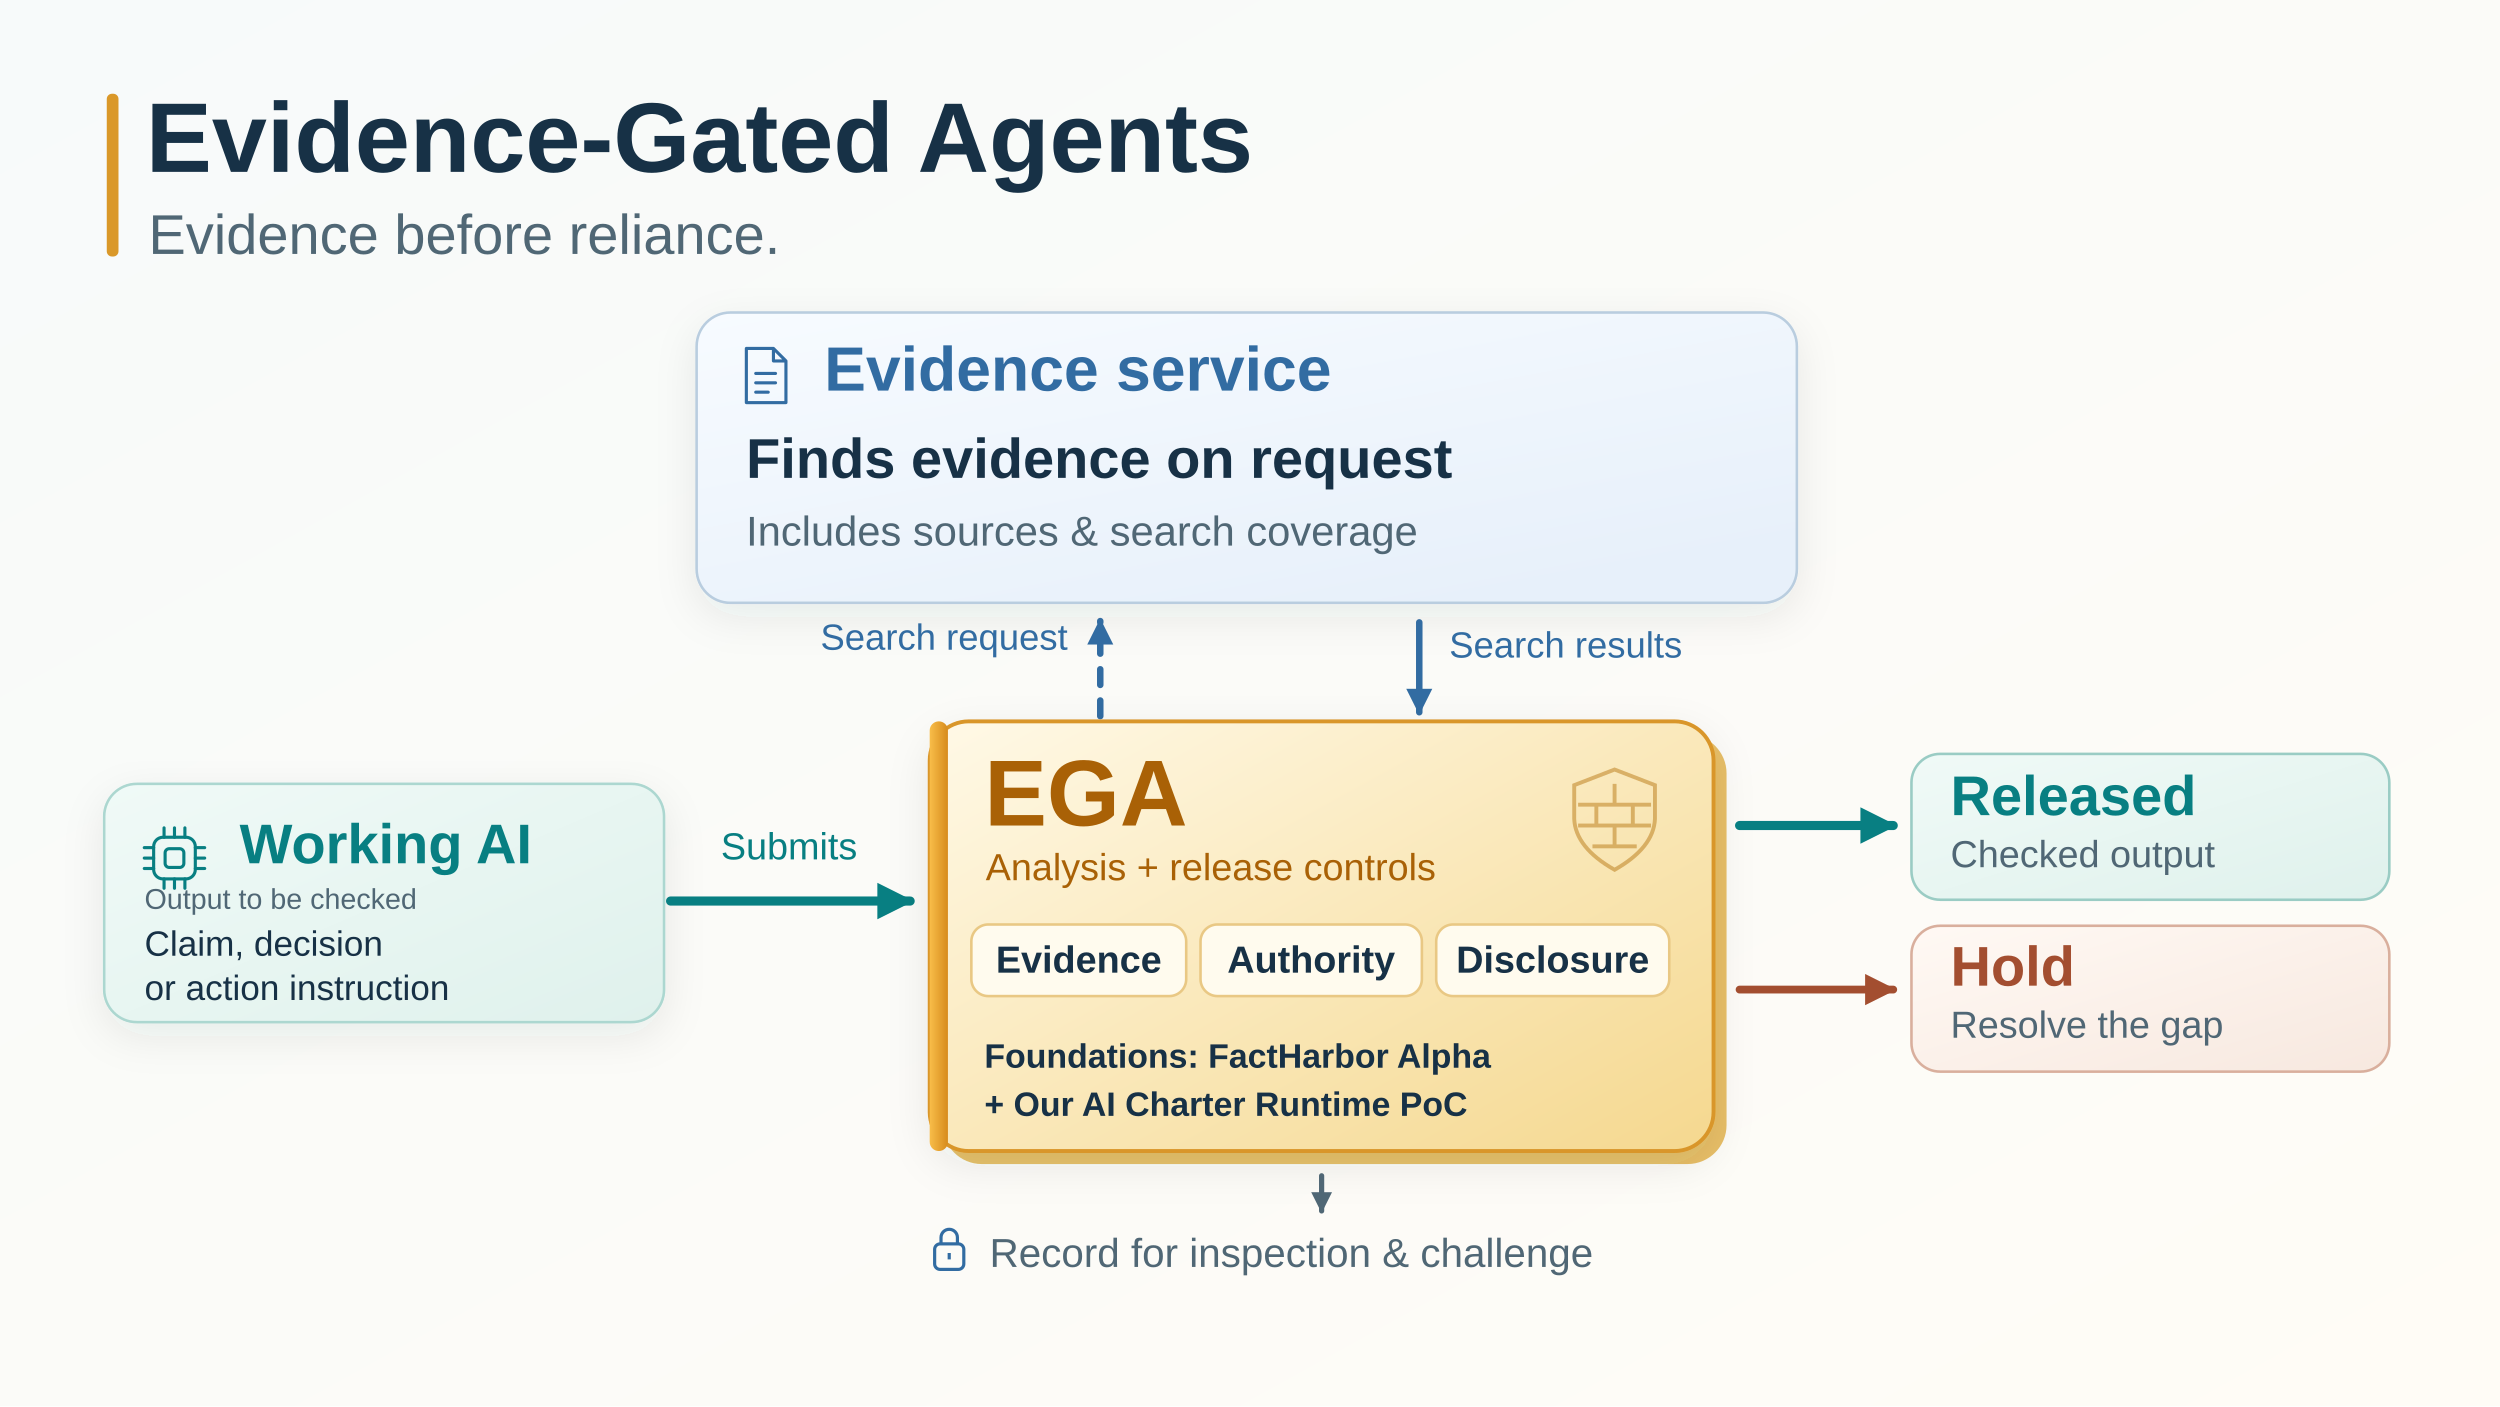
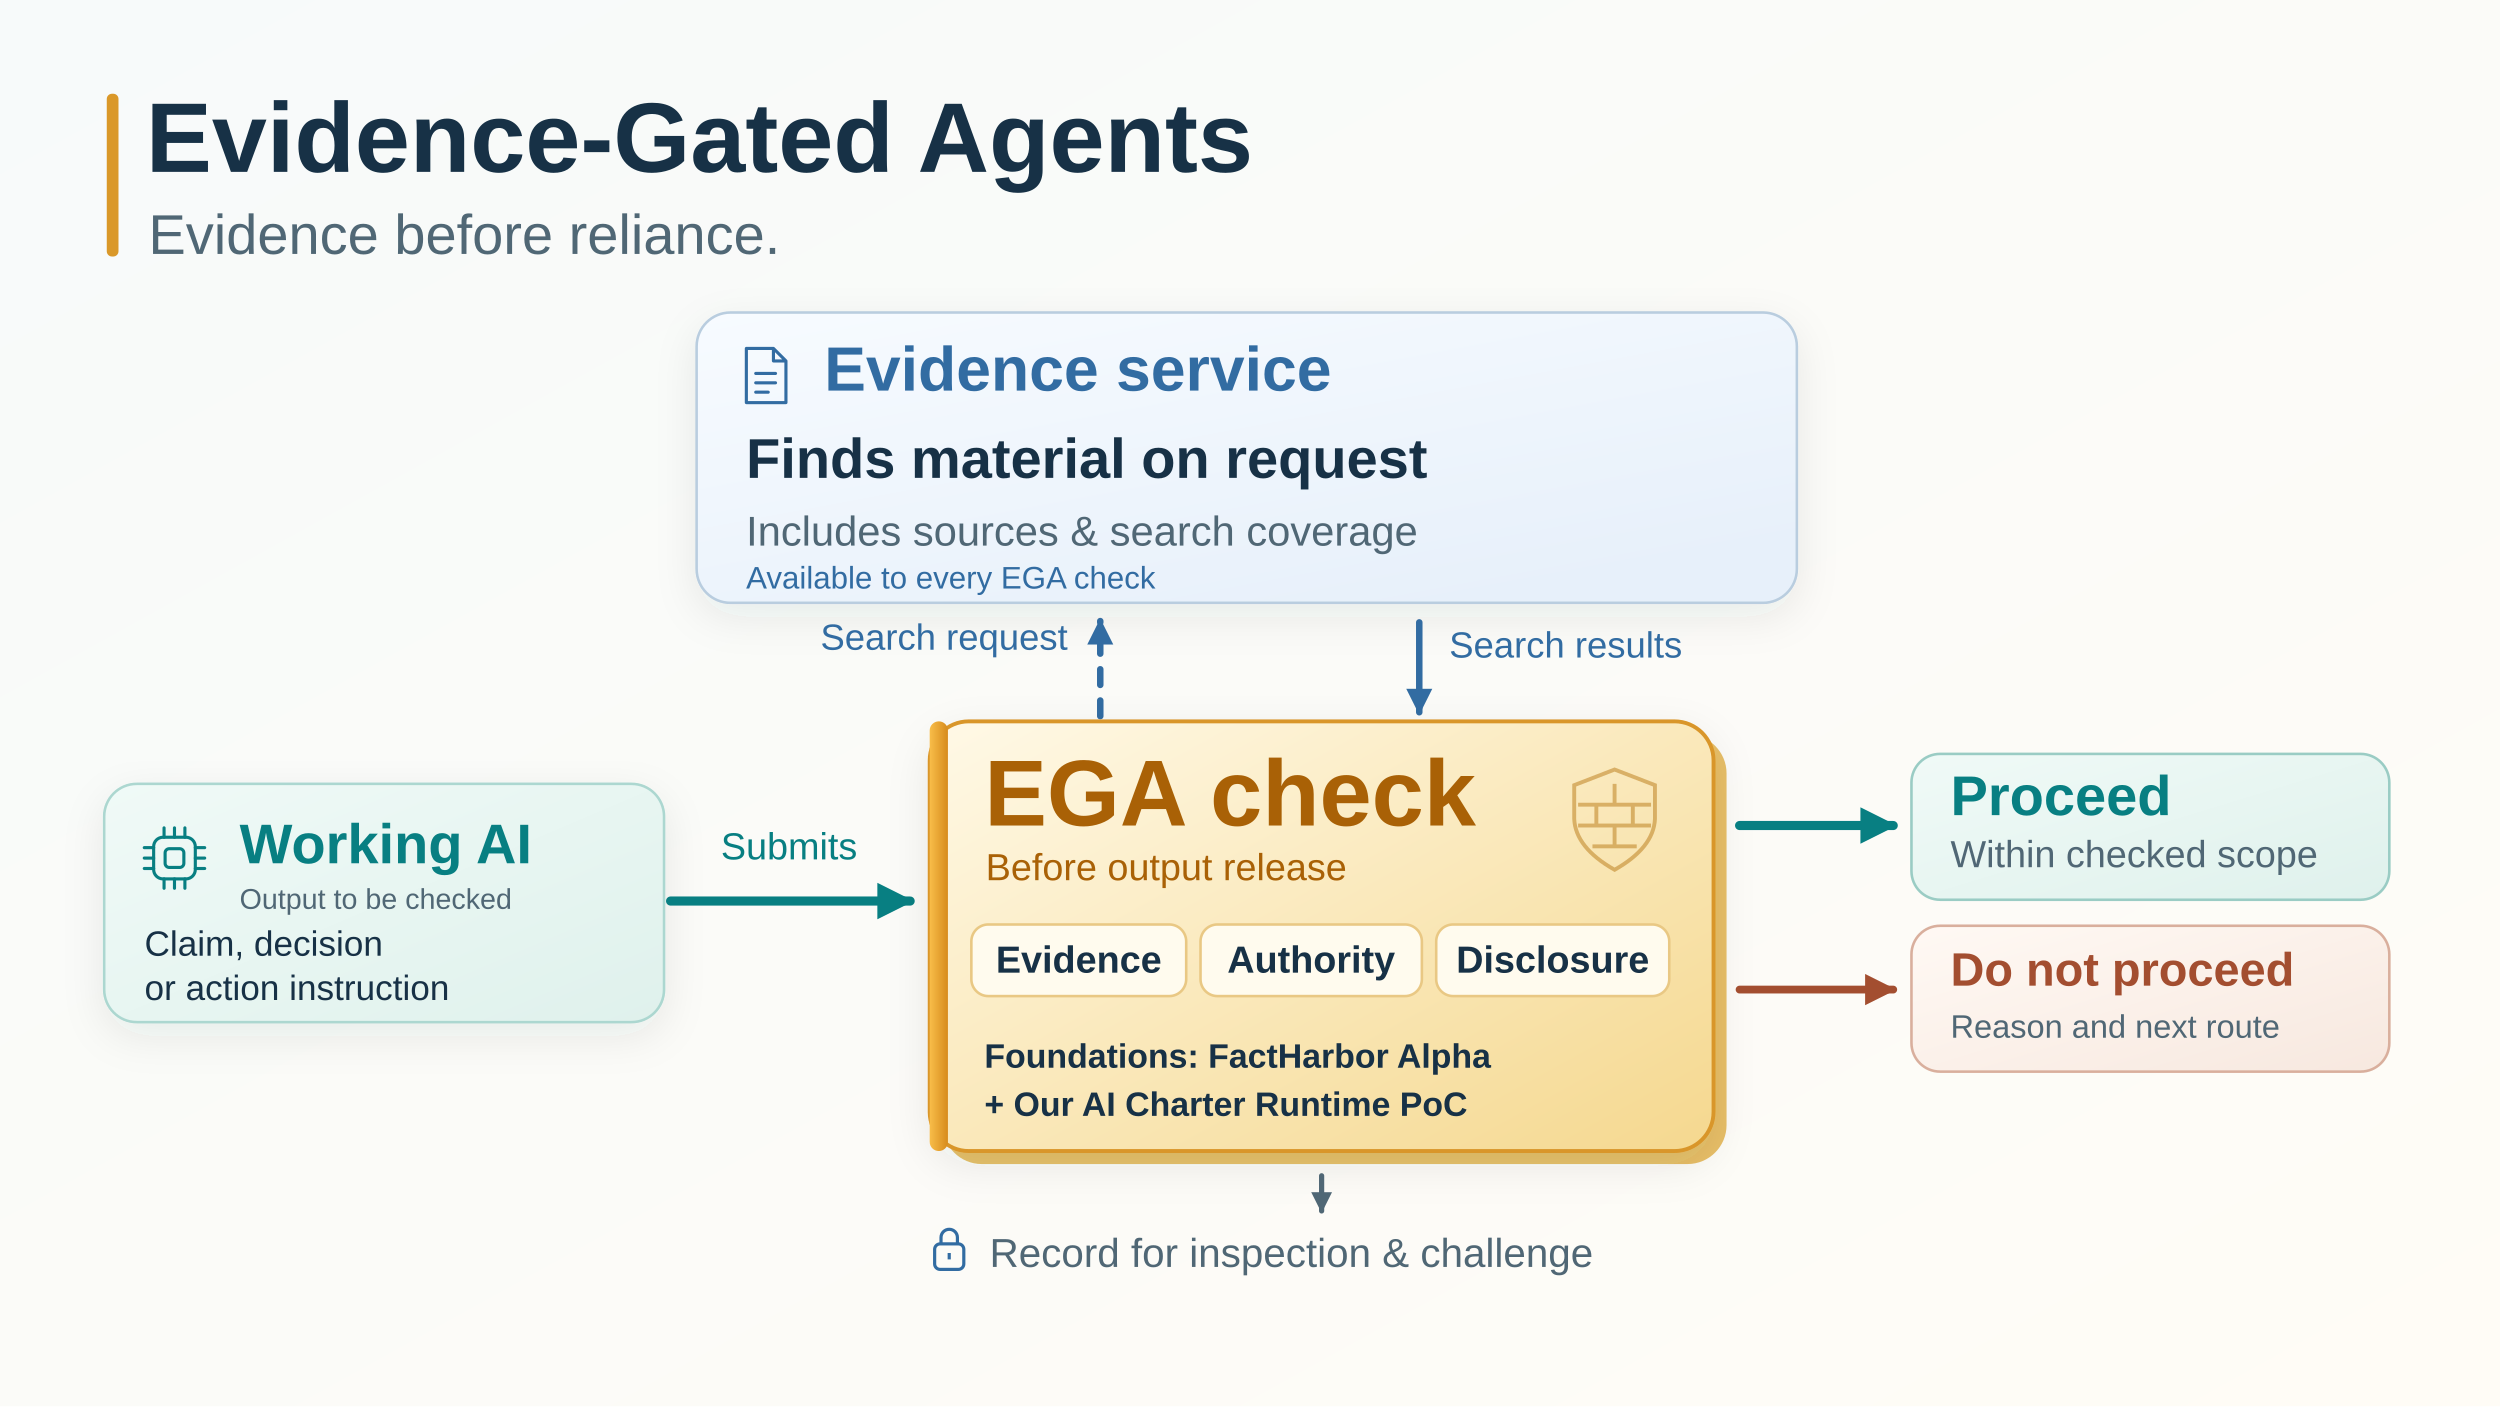
<svg xmlns="http://www.w3.org/2000/svg" width="1920" height="1080" viewBox="0 0 1920 1080" role="img" aria-labelledby="title desc">
  <defs>
    <linearGradient id="paper" x2="1" y2="1">
      <stop stop-color="#F7FAFA" />
      <stop offset="1" stop-color="#FFFCF6" />
    </linearGradient>
    <linearGradient id="cool" x2="0.7" y2="1">
      <stop stop-color="#F7FBFF" />
      <stop offset="1" stop-color="#E7F0FA" />
    </linearGradient>
    <linearGradient id="mint" x2="1" y2="1">
      <stop stop-color="#F0FAF7" />
      <stop offset="1" stop-color="#DFF1EC" />
    </linearGradient>
    <linearGradient id="warm" x2="1" y2="1">
      <stop stop-color="#FFF9F4" />
      <stop offset="1" stop-color="#F7E8DF" />
    </linearGradient>
    <linearGradient id="gate" x2="1" y2="1">
      <stop stop-color="#FFF9E7" />
      <stop offset="1" stop-color="#F5D88F" />
    </linearGradient>
    <linearGradient id="edge">
      <stop stop-color="#F8BD49" />
      <stop offset="1" stop-color="#D78B1C" />
    </linearGradient>
    <filter id="shadow" x="-15%" y="-15%" width="130%" height="140%">
      <feDropShadow dx="0" dy="10" stdDeviation="16" flood-color="#183648" flood-opacity=".08" />
    </filter>
    <marker id="teal" viewBox="0 0 10 10" refX="9" refY="5" markerWidth="4" markerHeight="4" orient="auto">
      <path d="M0 0 L10 5 L0 10 Z" fill="#087F82" />
    </marker>
    <marker id="blue" viewBox="0 0 10 10" refX="9" refY="5" markerWidth="4" markerHeight="4" orient="auto">
      <path d="M0 0 L10 5 L0 10 Z" fill="#326CA2" />
    </marker>
    <marker id="rust" viewBox="0 0 10 10" refX="9" refY="5" markerWidth="4" markerHeight="4" orient="auto">
      <path d="M0 0 L10 5 L0 10 Z" fill="#A34E30" />
    </marker>
    <marker id="slate" viewBox="0 0 10 10" refX="9" refY="5" markerWidth="4" markerHeight="4" orient="auto">
      <path d="M0 0 L10 5 L0 10 Z" fill="#506775" />
    </marker>
  </defs>
  <g font-family="Arial, Helvetica, sans-serif">
    <rect x="0" y="0" width="1920" height="1080" rx="0" fill="url(#paper)" stroke="none" stroke-width="2" />
    <rect x="82" y="72" width="9" height="125" rx="4" fill="#DA9829" stroke="none" stroke-width="2" />
    <text x="112" y="132" font-size="76" fill="#173146" font-weight="700" text-anchor="start">Evidence-Gated Agents</text>
    <text x="114" y="195" font-size="43" fill="#506775" font-weight="400" text-anchor="start">Evidence before reliance.</text>
    <rect x="535" y="240" width="845" height="223" rx="26" fill="url(#cool)" stroke="#B9CDDF" stroke-width="2" filter="url(#shadow)" />
    <g transform="translate(570 266) scale(0.8)" fill="none" stroke="#326CA2" stroke-width="3" stroke-linecap="round" stroke-linejoin="round">
      <path d="M4 2 H30 L42 14 V54 H4 Z M30 2 V14 H42 M13 26 H32 M13 35 H32 M13 44 H25" />
    </g>
    <text x="633" y="300" font-size="48" fill="#326CA2" font-weight="700" text-anchor="start">Evidence service</text>
-     <text x="573" y="367" font-size="43" fill="#173146" font-weight="600" text-anchor="start">Finds evidence on request</text>
+     <text x="573" y="367" font-size="43" fill="#173146" font-weight="600" text-anchor="start">Finds material on request</text>
    <text x="573" y="419" font-size="32" fill="#506775" font-weight="400" text-anchor="start">Includes sources &amp; search coverage</text>
    <path d="M845 550 V477" fill="none" stroke="#326CA2" stroke-width="5" stroke-linecap="round" stroke-linejoin="round" marker-end="url(#blue)" stroke-dasharray="12 12" />
    <text x="820" y="499" font-size="28" fill="#326CA2" font-weight="500" text-anchor="end">Search request</text>
    <path d="M1090 478 V547" fill="none" stroke="#326CA2" stroke-width="5" stroke-linecap="round" stroke-linejoin="round" marker-end="url(#blue)" />
    <text x="1113" y="505" font-size="28" fill="#326CA2" font-weight="500" text-anchor="start">Search results</text>
    <rect x="80" y="602" width="430" height="183" rx="25" fill="url(#mint)" stroke="#ACD7D0" stroke-width="2" filter="url(#shadow)" />
    <g transform="translate(110 635) scale(0.8)" fill="none" stroke="#087F82" stroke-width="3" stroke-linecap="round">
      <rect x="10" y="10" width="40" height="40" rx="9" />
      <rect x="21" y="21" width="18" height="18" rx="4" />
      <path d="M20 1 V10 M20 50 V59 M1 20 H10 M50 20 H59" />
      <path d="M30 1 V10 M30 50 V59 M1 30 H10 M50 30 H59" />
      <path d="M40 1 V10 M40 50 V59 M1 40 H10 M50 40 H59" />
    </g>
    <text x="184" y="663" font-size="43" fill="#087F82" font-weight="700" text-anchor="start">Working AI</text>
-     <text x="111" y="698" font-size="22" fill="#506775" font-weight="400" text-anchor="start">Output to be checked</text>
+     <text x="184" y="698" font-size="22" fill="#506775" font-weight="400" text-anchor="start">Output to be checked</text>
    <text x="111" y="734" font-size="27" fill="#173146" font-weight="400" text-anchor="start">Claim, decision</text>
    <text x="111" y="768" font-size="27" fill="#173146" font-weight="400" text-anchor="start">or action instruction</text>
    <path d="M515 692 H699" fill="none" stroke="#087F82" stroke-width="7" stroke-linecap="round" stroke-linejoin="round" marker-end="url(#teal)" />
    <text x="606" y="660" font-size="29" fill="#087F82" font-weight="500" text-anchor="middle">Submits</text>
    <rect x="724" y="564" width="602" height="330" rx="30" fill="#E7BE67" stroke="none" stroke-width="2" />
    <rect x="714" y="554" width="602" height="330" rx="30" fill="url(#gate)" stroke="#D99629" stroke-width="3" filter="url(#shadow)" />
    <rect x="714" y="554" width="14" height="330" rx="7" fill="url(#edge)" stroke="none" stroke-width="2" />
    <g transform="translate(1204 591)" fill="none" stroke="#BE8120" stroke-width="3" opacity=".55">
      <path d="M36 0 L67 12 V38 Q66 60 36 77 Q6 60 5 38 V12 Z" />
      <path d="M8 27 H64 M8 43 H64 M19 59 H53 M36 11 V27 M22 27 V43 M50 27 V43 M36 43 V59" />
    </g>
-     <text x="756" y="634" font-size="72" fill="#A96106" font-weight="700" text-anchor="start">EGA</text>
-     <text x="757" y="676" font-size="29" fill="#A96106" font-weight="400" text-anchor="start">Analysis + release controls</text>
+     <text x="756" y="634" font-size="72" fill="#A96106" font-weight="700" text-anchor="start">EGA check</text>
+     <text x="757" y="676" font-size="29" fill="#A96106" font-weight="400" text-anchor="start">Before output release</text>
    <rect x="746" y="710" width="165" height="55" rx="13" fill="#FFFBEE" stroke="#E9C884" stroke-width="2" />
    <text x="828.5" y="747" font-size="29" fill="#173146" font-weight="600" text-anchor="middle">Evidence</text>
    <rect x="922" y="710" width="170" height="55" rx="13" fill="#FFFBEE" stroke="#E9C884" stroke-width="2" />
    <text x="1007.0" y="747" font-size="29" fill="#173146" font-weight="600" text-anchor="middle">Authority</text>
    <rect x="1103" y="710" width="179" height="55" rx="13" fill="#FFFBEE" stroke="#E9C884" stroke-width="2" />
    <text x="1192.5" y="747" font-size="29" fill="#173146" font-weight="600" text-anchor="middle">Disclosure</text>
    <text x="756" y="820" font-size="26" fill="#173146" font-weight="600" text-anchor="start">Foundations: FactHarbor Alpha</text>
    <text x="756" y="857" font-size="26" fill="#173146" font-weight="600" text-anchor="start">+ Our AI Charter Runtime PoC</text>
    <path d="M1336 634 H1454" fill="none" stroke="#087F82" stroke-width="7" stroke-linecap="round" stroke-linejoin="round" marker-end="url(#teal)" />
    <path d="M1336 760 H1454" fill="none" stroke="#A34E30" stroke-width="6" stroke-linecap="round" stroke-linejoin="round" marker-end="url(#rust)" />
    <rect x="1468" y="579" width="367" height="112" rx="22" fill="url(#mint)" stroke="#9ACCC4" stroke-width="2" />
-     <text x="1498" y="626" font-size="43" fill="#087F82" font-weight="700" text-anchor="start">Released</text>
-     <text x="1498" y="666" font-size="29" fill="#506775" font-weight="400" text-anchor="start">Checked output</text>
+     <text x="1498" y="626" font-size="43" fill="#087F82" font-weight="700" text-anchor="start">Proceed</text>
+     <text x="1498" y="666" font-size="29" fill="#506775" font-weight="400" text-anchor="start">Within checked scope</text>
    <rect x="1468" y="711" width="367" height="112" rx="22" fill="url(#warm)" stroke="#D9AF9D" stroke-width="2" />
-     <text x="1498" y="757" font-size="43" fill="#A34E30" font-weight="700" text-anchor="start">Hold</text>
-     <text x="1498" y="797" font-size="29" fill="#506775" font-weight="400" text-anchor="start">Resolve the gap</text>
+     <text x="1498" y="757" font-size="36" fill="#A34E30" font-weight="700" text-anchor="start">Do not proceed</text>
+     <text x="1498" y="797" font-size="25" fill="#506775" font-weight="400" text-anchor="start">Reason and next route</text>
    <path d="M1015 903 V930" fill="none" stroke="#506775" stroke-width="4" stroke-linecap="round" stroke-linejoin="round" marker-end="url(#slate)" />
    <g transform="translate(715 942) scale(0.7)" fill="none" stroke="#326CA2" stroke-width="3.5" stroke-linejoin="round">
      <rect x="4" y="19" width="32" height="28" rx="6" />
      <path d="M11 19 V12 A9 9 0 0 1 29 12 V19 M20 29 V36" />
    </g>
    <text x="760" y="973" font-size="31" fill="#506775" font-weight="400" text-anchor="start">Record for inspection &amp; challenge</text>
+     <text x="573" y="452" font-size="24" fill="#326CA2">Available to every EGA check</text>
  </g>
</svg>
